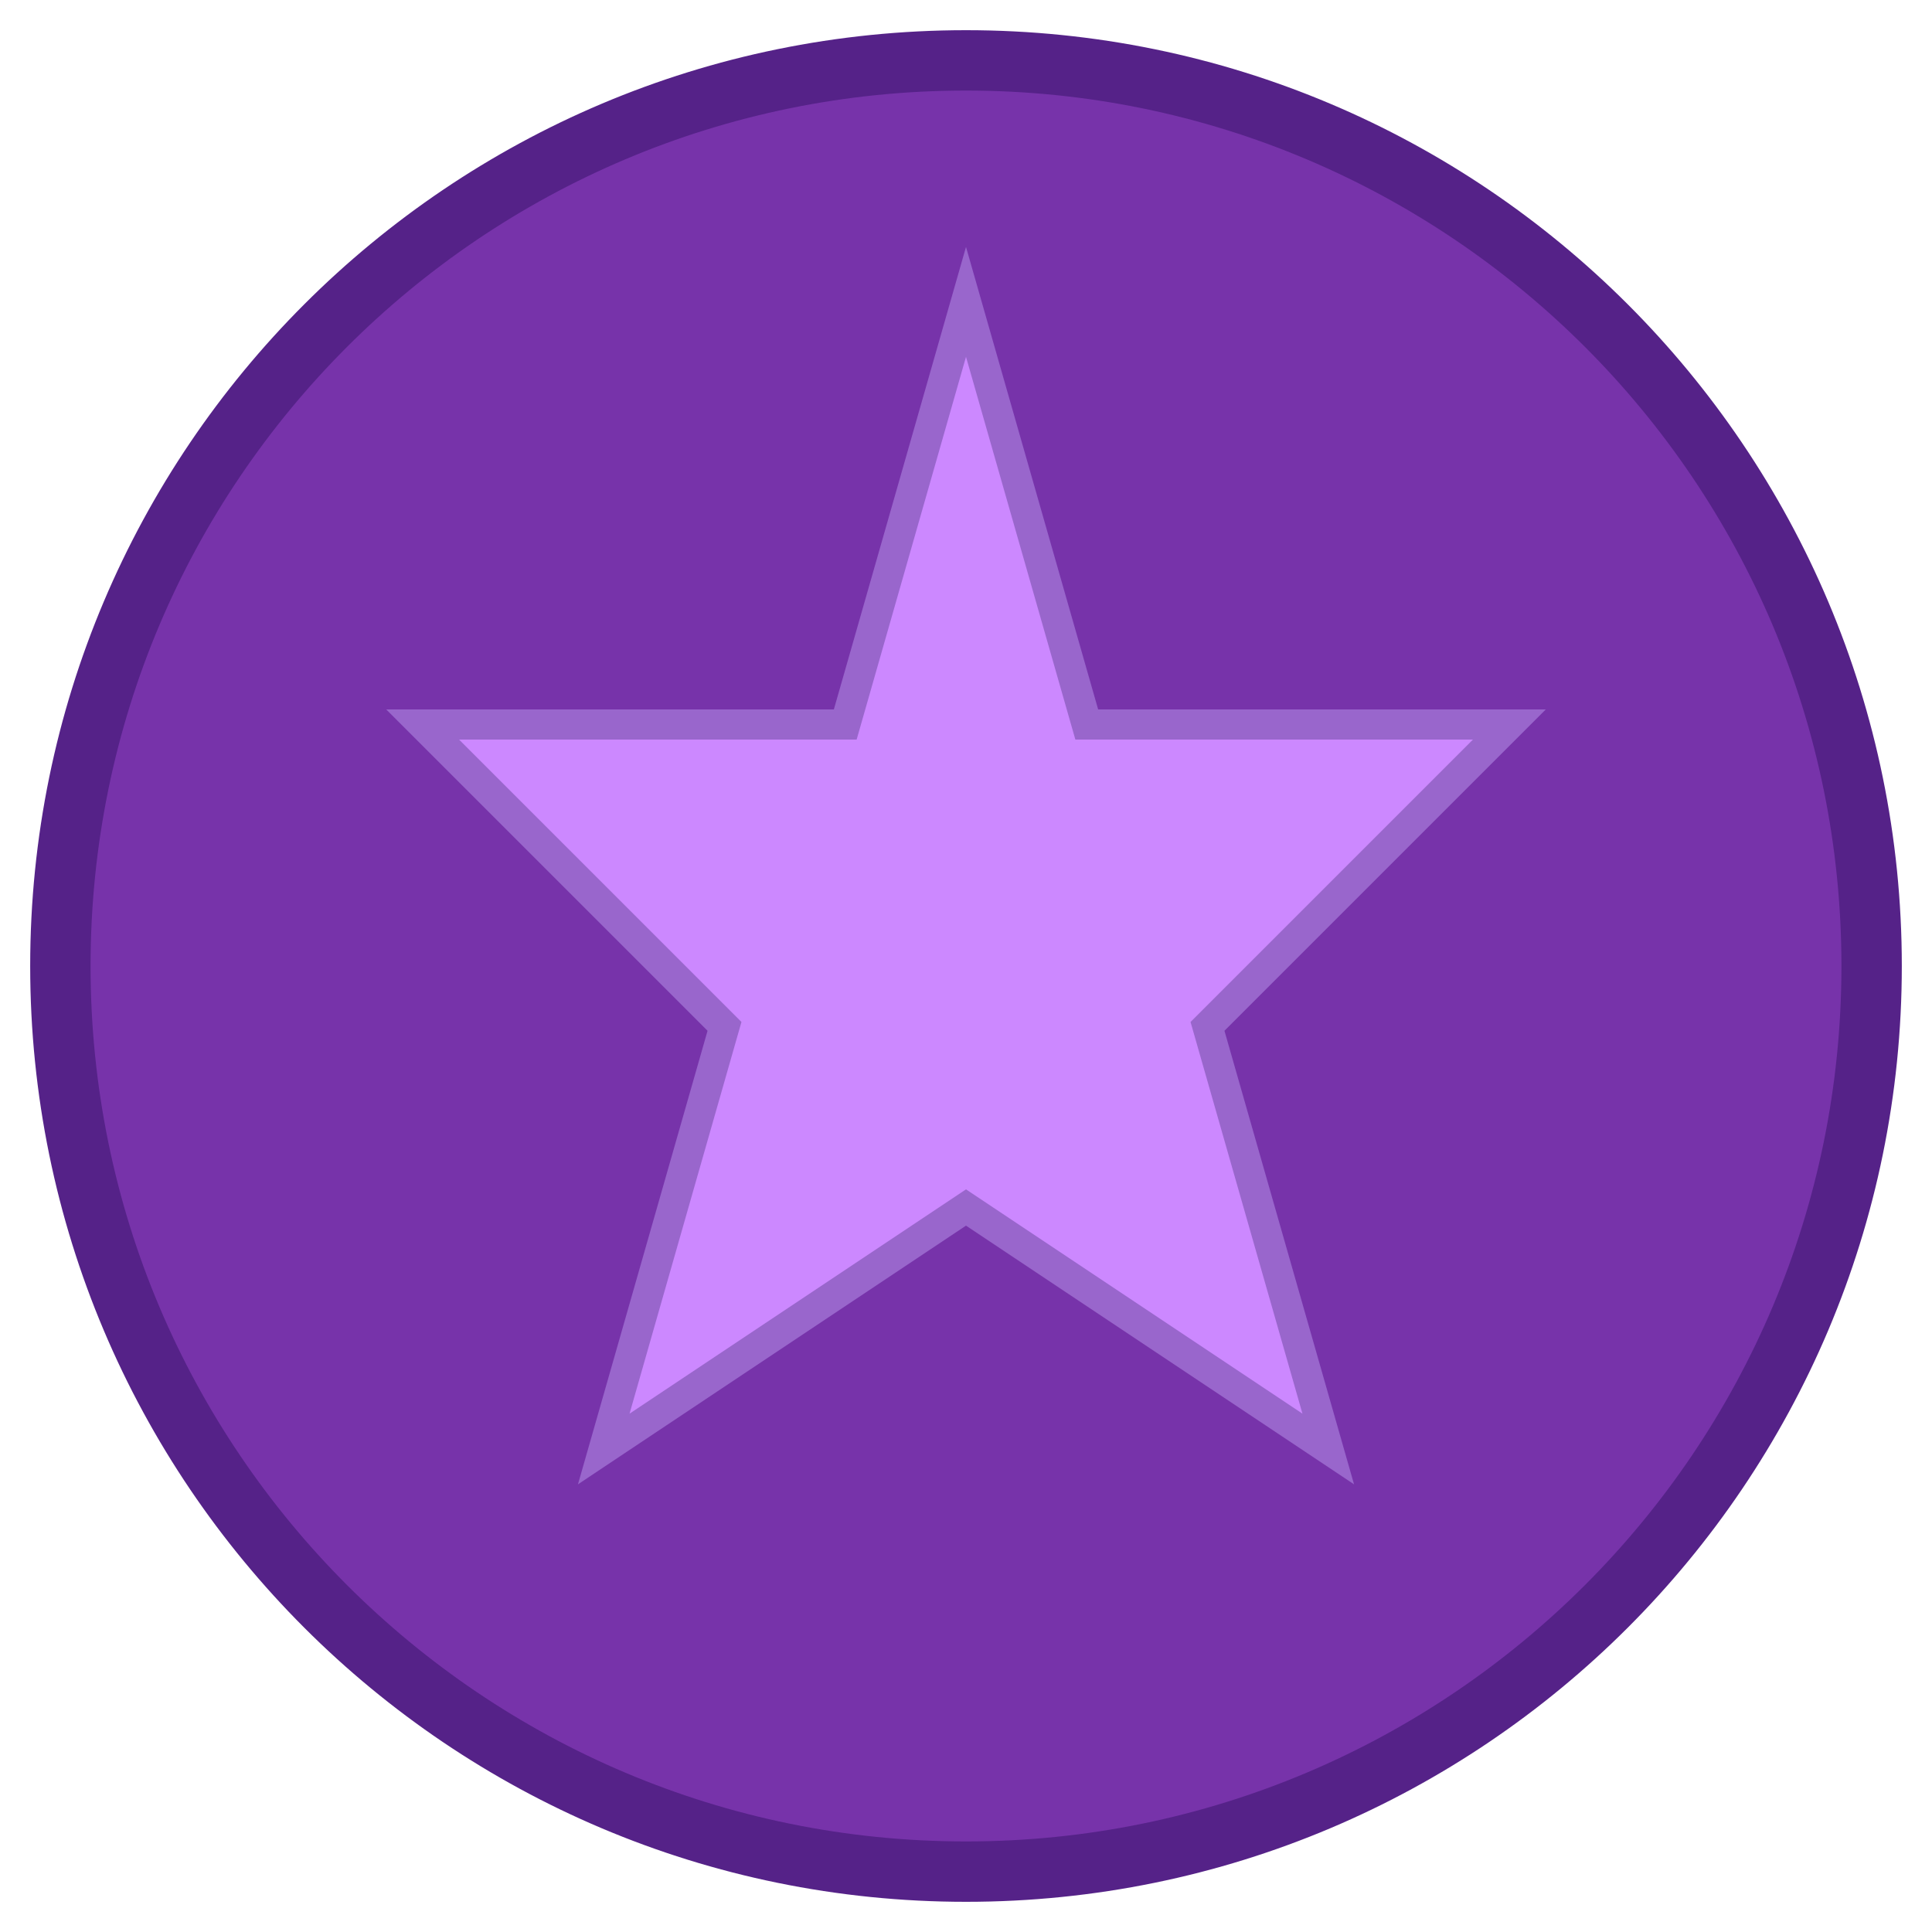
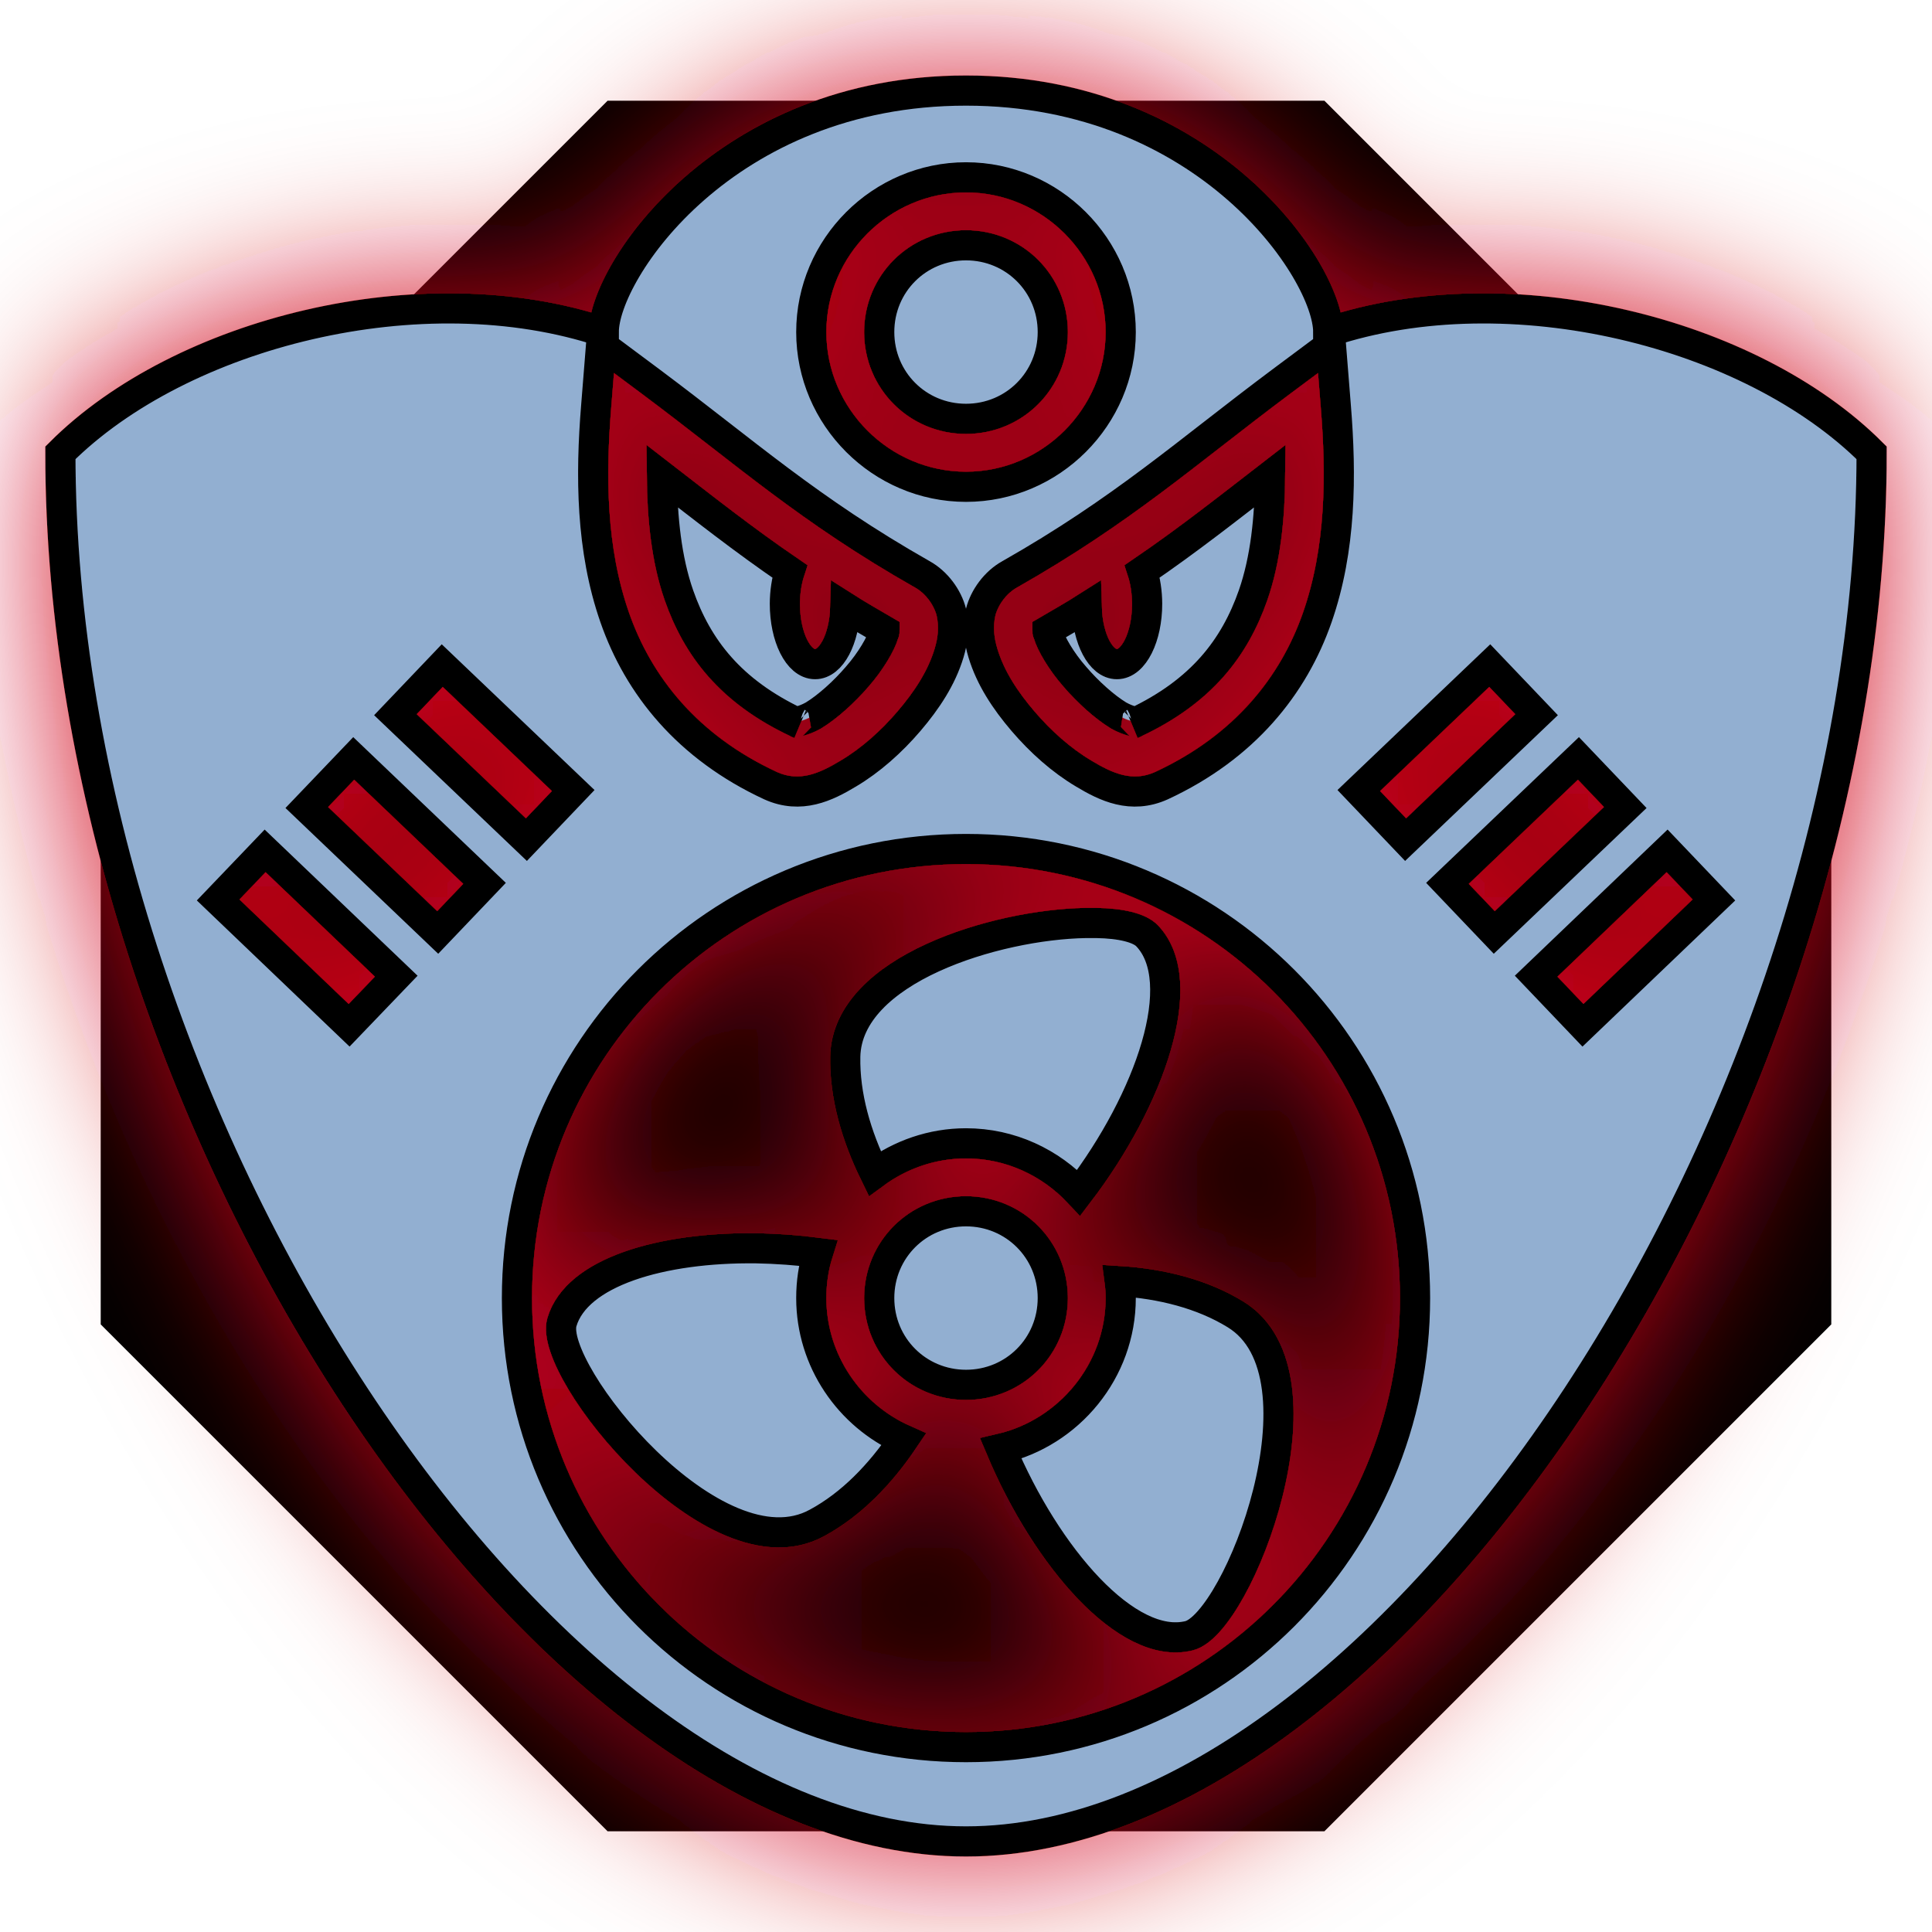
- <svg xmlns="http://www.w3.org/2000/svg" width="64" height="64" viewBox="0 0 64 64">
-   <circle cx="32" cy="32" r="30" fill="#7733aa" stroke="#552288" stroke-width="2" />
-   <path d="M32 10 L36 24 L50 24 L40 34 L44 48 L32 40 L20 48 L24 34 L14 24 L28 24 Z" fill="#cc88ff" stroke="#9966cc" stroke-width="1" />
+ <svg xmlns="http://www.w3.org/2000/svg" viewBox="0 0 512 512" style="height: 512px; width: 512px;">
+   <defs>
+     <filter id="shadow-1" height="300%" width="300%" x="-100%" y="-100%">
+       <feFlood flood-color="rgba(208, 2, 27, 1)" result="flood" />
+       <feComposite in="flood" in2="SourceGraphic" operator="atop" result="composite" />
+       <feGaussianBlur in="composite" stdDeviation="22" result="blur" />
+       <feOffset dx="0" dy="0" result="offset" />
+       <feComposite in="SourceGraphic" in2="offset" operator="over" />
+     </filter>
+   </defs>
+   <polygon points="476.81,347.46,347.46,476.81,164.54,476.81,35.19,347.46,35.19,164.54,164.54,35.19,347.46,35.19,476.81,164.54" fill="#000" fill-opacity="1" stroke="#000000" stroke-opacity="1" stroke-width="17" />
+   <g class="" transform="translate(0,0)" style="">
+     <path d="M256 24c-64 0-96 48-96 64-48-16-112 0-144 32 0 176 128 368 240 368s240-192 240-368c-32-32-96-48-144-32 0-16-32-64-96-64zm0 23c22.5 0 41 18.46 41 41 0 22.5-18.5 41-41 41s-41-18.5-41-41c0-22.54 18.5-41 41-41zm0 18c-12.8 0-23 10.19-23 23 0 12.8 10.2 23 23 23s23-10.2 23-23c0-12.81-10.2-23-23-23zm-96.7 26.34 13.1 9.76c25.3 18.9 41.9 34 72 51.1 3.8 2.1 6.7 6.1 7.7 10 .9 4 .4 7.6-.6 10.9-2 6.6-5.9 12.5-10.6 18-4.7 5.5-10.2 10.4-16.1 13.9-5.8 3.5-12.6 6.8-20.6 3.2-22-10.2-35-26.5-41.3-44.6-6.3-18.1-6.4-37.6-4.9-56zm193.4 0 1.3 16.26c1.5 18.4 1.4 37.9-4.9 56-6.3 18.1-19.3 34.4-41.3 44.6-8 3.6-14.8.3-20.6-3.2-5.9-3.5-11.4-8.4-16.1-13.9-4.7-5.5-8.6-11.4-10.6-18-1-3.3-1.5-6.9-.6-10.9 1-3.9 3.9-7.9 7.7-10 30.1-17.1 46.7-32.2 72-51.1zM175.4 126.1c.1 11.2 1.2 22.1 4.5 31.6 4.9 14 13.7 25.5 31.3 33.8-.5-.3 1.4-.2 4.4-1.9 3.6-2.2 8-6.1 11.6-10.3 3.6-4.1 6.3-8.8 7-11.3.3-.7.2-.6.2-.9-3.6-2.1-7.1-4.1-10.4-6.2a8 16 0 0 1-8 15.1 8 16 0 0 1-8-16 8 16 0 0 1 1.3-8.6c-12.3-8.4-22.9-16.8-33.9-25.3zm35.8 65.4c.1.1.3.2.6.3zm125.4-65.4c-11 8.5-21.6 16.9-33.9 25.3a8 16 0 0 1 1.3 8.6 8 16 0 0 1-8 16 8 16 0 0 1-8-15.1c-3.3 2.1-6.8 4.1-10.4 6.2 0 .3-.1.2.2.9.7 2.5 3.4 7.2 7 11.3 3.6 4.2 8 8.1 11.6 10.3 3 1.7 4.9 1.6 4.4 1.9 17.6-8.3 26.4-19.8 31.3-33.8 3.3-9.5 4.4-20.4 4.5-31.6zm-35.8 65.4-.6.3c.3-.1.5-.2.6-.3zm-183.6-15.1 34.7 33.1-12.4 13-34.7-33.1zm277.6 0 12.4 13-34.7 33.1-12.4-13zM93.74 201l34.66 33.1-12.4 13L81.31 214zm324.56 0 12.4 13-34.7 33.1-12.4-13zM256 225c65.8 0 119 53.2 119 119s-53.2 119-119 119-119-53.2-119-119 53.2-119 119-119zm-185.74.5L105 258.7l-12.48 13-34.7-33.2zm371.54 0 12.4 13-34.7 33.2-12.4-13zm-154.1 19.1c-23.7.4-63.2 12.3-63.7 35.4-.2 10.4 2.9 21 7.8 31 6.8-5 15.2-8 24.2-8 11.8 0 22.4 5.1 29.9 13.1 19-24.9 29.7-56 18.1-68.1-2-2.1-6.9-3.3-13.4-3.4zM256 321c-12.8 0-23 10.2-23 23s10.2 23 23 23 23-10.2 23-23-10.2-23-23-23zm-55.6 9.8c-25.1-.3-47.6 6.3-51.5 19.6-3.7 12.9 40.6 68 67.6 53.2 9.1-4.9 16.8-12.9 23-22.1-14.4-6.4-24.5-20.9-24.5-37.5 0-4.2.6-8.2 1.8-12-5.5-.7-11-1.1-16.4-1.2zm96.3 8.7c.2 1.5.3 3 .3 4.5 0 19.3-13.7 35.7-31.8 39.9 12.1 28.8 33.6 53.6 49.9 49.6 13-3.2 38.6-69.2 12.3-85.2-8.8-5.4-19.6-8.1-30.7-8.8z" fill="#92afd1" fill-opacity="1" stroke="#000000" stroke-opacity="1" stroke-width="8" filter="url(#shadow-1)" />
+   </g>
</svg>
